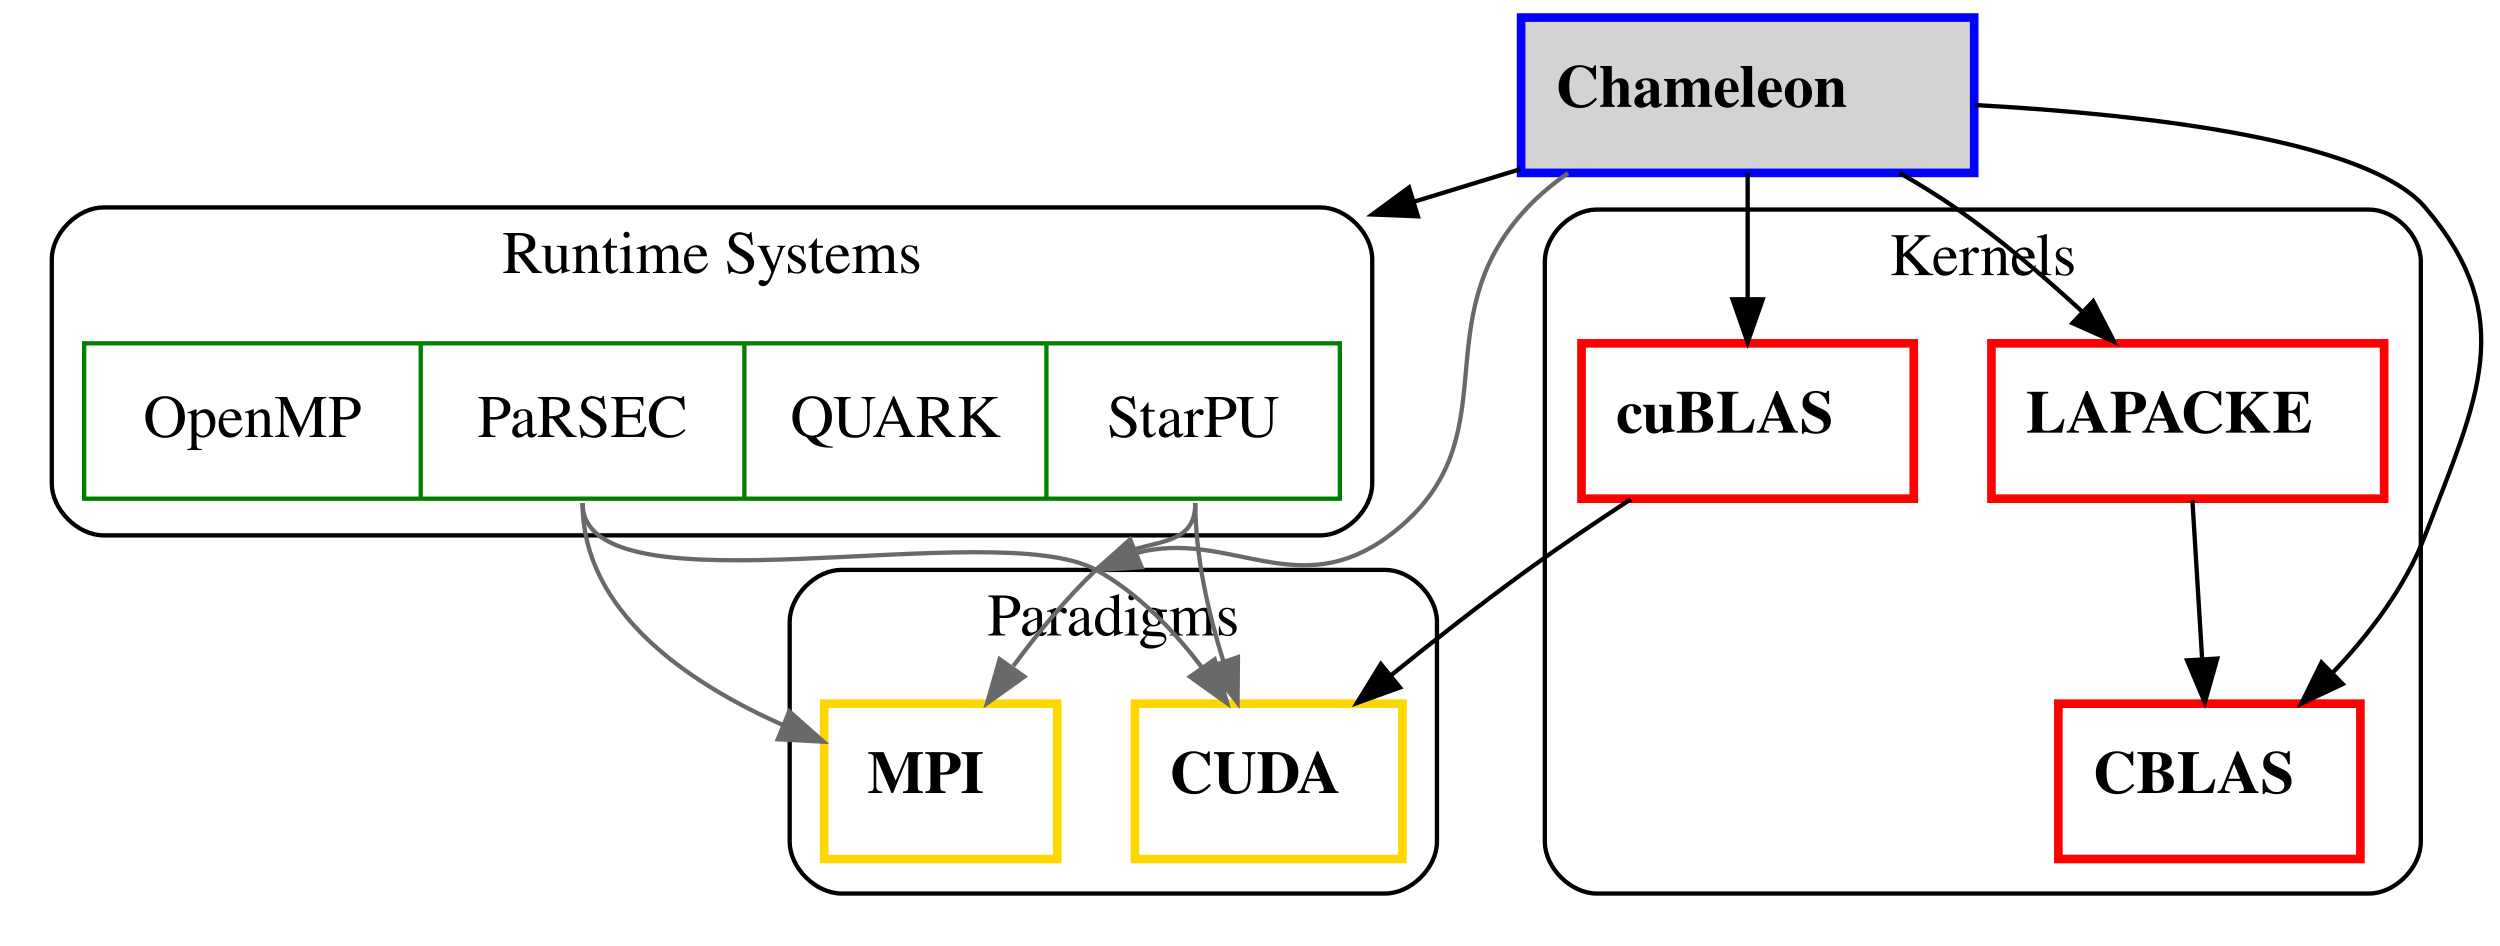
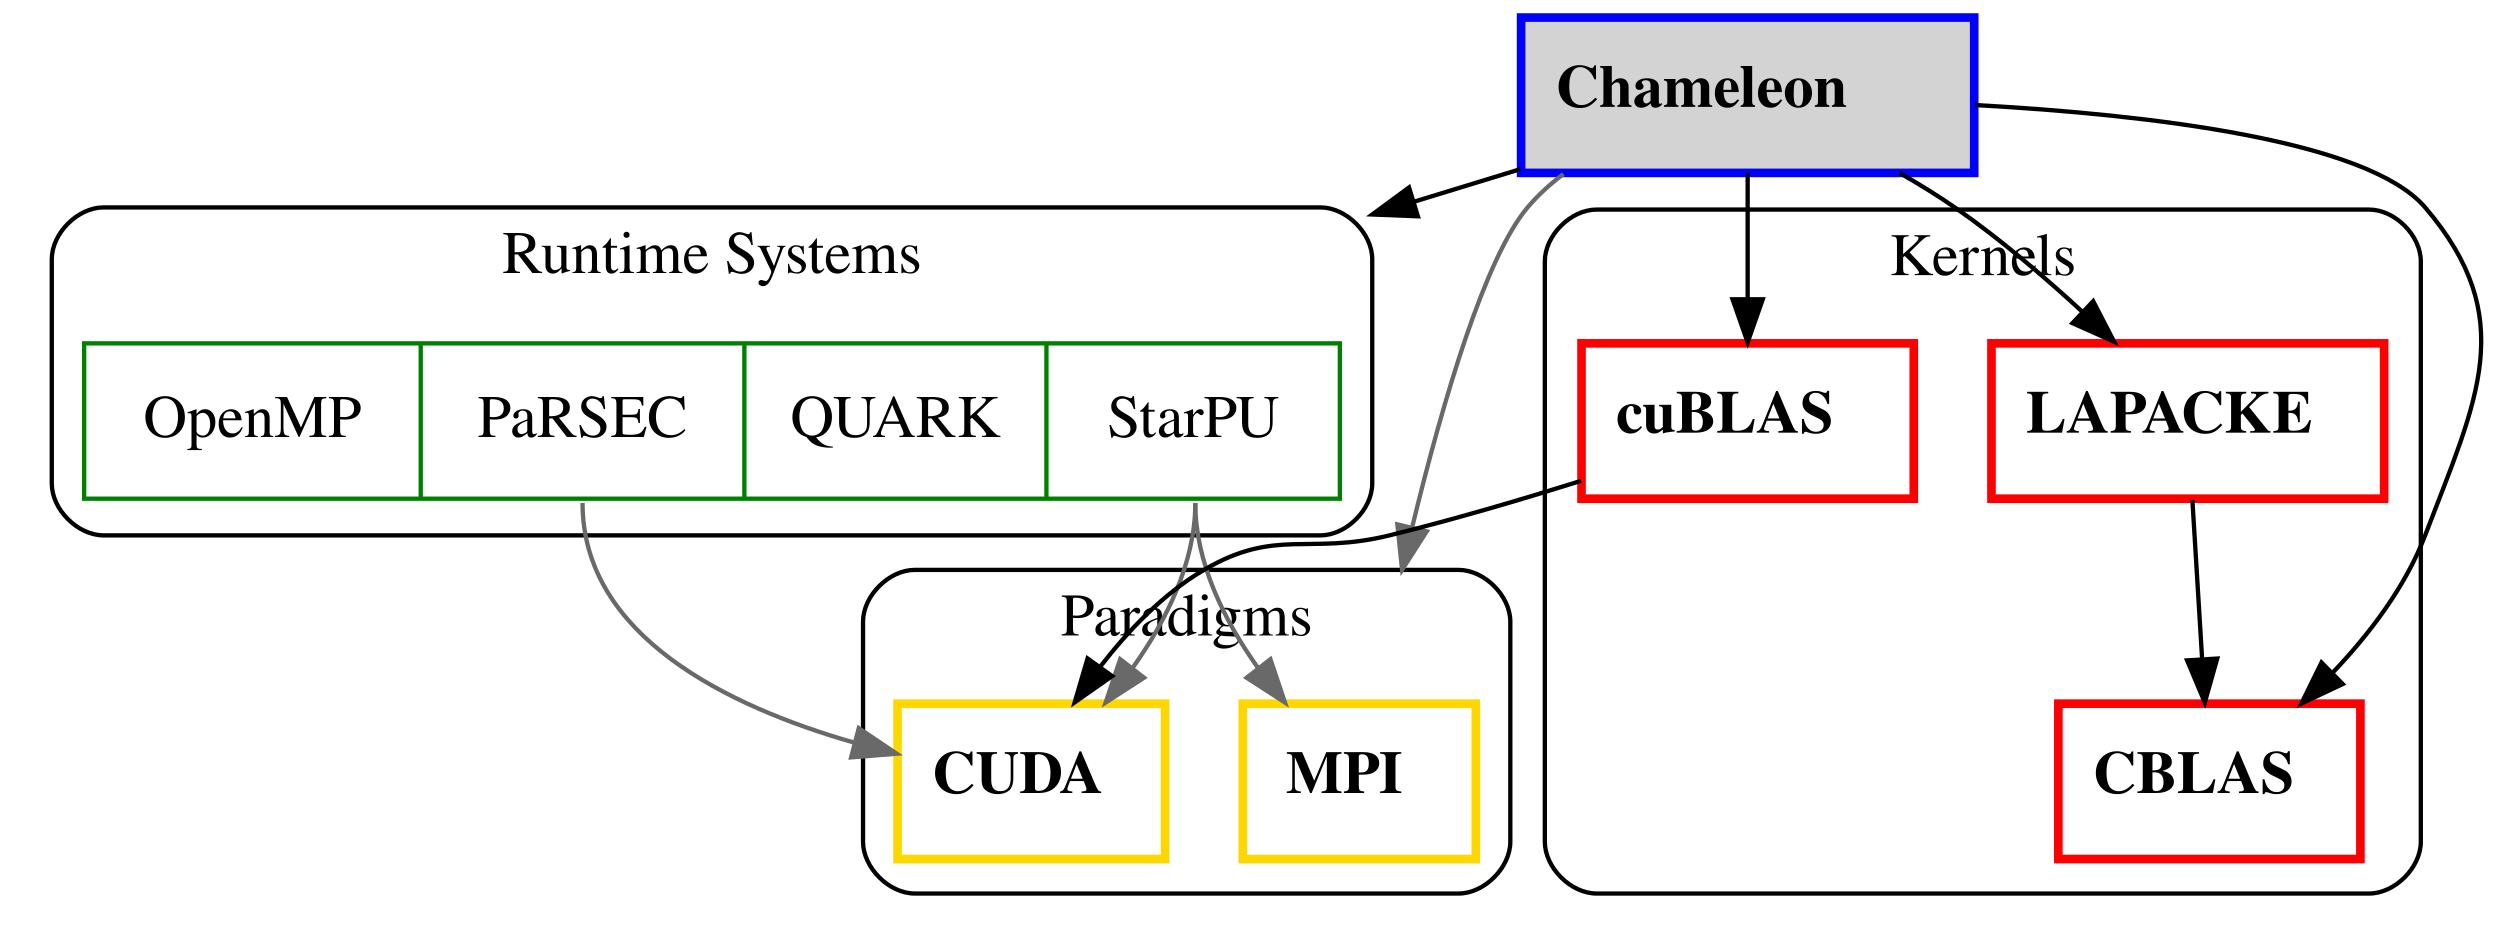
<svg xmlns="http://www.w3.org/2000/svg" width="579pt" height="219pt" viewBox="0.00 0.00 579.35 219.00">
  <g id="graph0" class="graph" transform="scale(1 1) rotate(0) translate(4 215)">
    <g id="clust1" class="cluster">
      <path fill="transparent" stroke="black" d="M20,-91C20,-91 302,-91 302,-91 308,-91 314,-97 314,-103 314,-103 314,-155 314,-155 314,-161 308,-167 302,-167 302,-167 20,-167 20,-167 14,-167 8,-161 8,-155 8,-155 8,-103 8,-103 8,-97 14,-91 20,-91" />
      <text text-anchor="middle" x="161" y="-151.8" font-family="Times,serif" font-size="14.00">Runtime Systems</text>
    </g>
    <g id="clust2" class="cluster">
-       <path fill="transparent" stroke="black" d="M191,-8C191,-8 317,-8 317,-8 323,-8 329,-14 329,-20 329,-20 329,-71 329,-71 329,-77 323,-83 317,-83 317,-83 191,-83 191,-83 185,-83 179,-77 179,-71 179,-71 179,-20 179,-20 179,-14 185,-8 191,-8" />
-       <text text-anchor="middle" x="254" y="-67.8" font-family="Times,serif" font-size="14.00">Paradigms</text>
+       <path fill="transparent" stroke="black" d="M208,-8C208,-8 334,-8 334,-8 340,-8 346,-14 346,-20 346,-20 346,-71 346,-71 346,-77 340,-83 334,-83 334,-83 208,-83 208,-83 202,-83 196,-77 196,-71 196,-71 196,-20 196,-20 196,-14 202,-8 208,-8" />
+       <text text-anchor="middle" x="271" y="-67.8" font-family="Times,serif" font-size="14.00">Paradigms</text>
    </g>
    <g id="clust3" class="cluster">
      <path fill="transparent" stroke="black" d="M366,-8C366,-8 545,-8 545,-8 551,-8 557,-14 557,-20 557,-20 557,-154.5 557,-154.5 557,-160.5 551,-166.5 545,-166.5 545,-166.5 366,-166.5 366,-166.5 360,-166.5 354,-160.5 354,-154.5 354,-154.5 354,-20 354,-20 354,-14 360,-8 366,-8" />
      <text text-anchor="middle" x="455.5" y="-151.3" font-family="Times,serif" font-size="14.00">Kernels</text>
    </g>
    <g id="node1" class="node">
      <polygon fill="lightgrey" stroke="blue" stroke-width="2" points="453.5,-211 348.5,-211 348.5,-175 453.5,-175 453.5,-211" />
      <text text-anchor="start" x="356.5" y="-190.3" font-family="Times,serif" font-weight="bold" font-size="14.00">Chameleon</text>
    </g>
    <g id="node2" class="node">
      <polygon fill="none" stroke="green" points="15.5,-99.5 15.5,-135.5 306.5,-135.5 306.5,-99.5 15.5,-99.5" />
      <text text-anchor="middle" x="54.5" y="-113.8" font-family="Times,serif" font-size="14.00">OpenMP</text>
      <polyline fill="none" stroke="green" points="93.5,-99.5 93.5,-135.5 " />
      <text text-anchor="middle" x="131" y="-113.8" font-family="Times,serif" font-size="14.00">PaRSEC</text>
      <polyline fill="none" stroke="green" points="168.5,-99.5 168.5,-135.5 " />
      <text text-anchor="middle" x="203.5" y="-113.8" font-family="Times,serif" font-size="14.00">QUARK</text>
      <polyline fill="none" stroke="green" points="238.5,-99.5 238.5,-135.5 " />
      <text text-anchor="middle" x="272.5" y="-113.8" font-family="Times,serif" font-size="14.00">StarPU</text>
    </g>
    <g id="edge1" class="edge">
      <path fill="none" stroke="black" d="M348.33,-175.87C340.64,-173.51 332.39,-170.99 323.81,-168.36" />
      <polygon fill="black" stroke="black" points="324.58,-164.94 314,-165.36 322.53,-171.63 324.58,-164.94" />
    </g>
    <g id="node4" class="node">
-       <polygon fill="none" stroke="gold" stroke-width="2" points="241,-52 187,-52 187,-16 241,-16 241,-52" />
-       <text text-anchor="start" x="197" y="-31.3" font-family="Times,serif" font-weight="bold" font-size="14.00">MPI</text>
+       <polygon fill="none" stroke="gold" stroke-width="2" points="338,-52 284,-52 284,-16 338,-16 338,-52" />
+       <text text-anchor="start" x="294" y="-31.3" font-family="Times,serif" font-weight="bold" font-size="14.00">MPI</text>
    </g>
-     <g id="edge10" class="edge">
-       <path fill="none" stroke="dimgrey" d="M359.38,-174.94C355.97,-172.58 352.78,-169.94 350,-167 324.84,-140.35 347.29,-113.02 318,-91 296.72,-75 280.81,-92.5 259.5,-86.95" />
-       <polygon fill="dimgrey" stroke="dimgrey" points="260.58,-83.61 250,-83 257.89,-90.07 260.58,-83.61" />
+     <g id="edge9" class="edge">
+       <path fill="none" stroke="dimgrey" d="M358.3,-174.72C355.24,-172.43 352.42,-169.86 350,-167 340.22,-155.41 330.55,-122.87 323.28,-92.99" />
+       <polygon fill="dimgrey" stroke="dimgrey" points="326.63,-91.92 320.92,-83 319.82,-93.54 326.63,-91.92" />
    </g>
    <g id="node5" class="node">
      <polygon fill="none" stroke="red" stroke-width="2" points="439.5,-135.5 362.5,-135.5 362.5,-99.5 439.5,-99.5 439.5,-135.5" />
      <text text-anchor="start" x="370.5" y="-114.8" font-family="Times,serif" font-weight="bold" font-size="14.00">cuBLAS</text>
    </g>
-     <g id="edge11" class="edge">
+     <g id="edge10" class="edge">
      <path fill="none" stroke="black" d="M401,-174.95C401,-166.3 401,-155.57 401,-145.79" />
      <polygon fill="black" stroke="black" points="404.5,-145.71 401,-135.71 397.5,-145.71 404.5,-145.71" />
    </g>
    <g id="node6" class="node">
      <polygon fill="none" stroke="red" stroke-width="2" points="548.5,-135.5 457.5,-135.5 457.5,-99.5 548.5,-99.5 548.5,-135.5" />
      <text text-anchor="start" x="465.5" y="-114.8" font-family="Times,serif" font-weight="bold" font-size="14.00">LAPACKE</text>
    </g>
-     <g id="edge9" class="edge">
+     <g id="edge8" class="edge">
      <path fill="none" stroke="black" d="M436.21,-174.98C440.62,-172.47 444.98,-169.78 449,-167 459.25,-159.89 469.65,-151.03 478.55,-142.83" />
      <polygon fill="black" stroke="black" points="481.07,-145.27 485.94,-135.86 476.27,-140.18 481.07,-145.27" />
    </g>
    <g id="node7" class="node">
      <polygon fill="none" stroke="red" stroke-width="2" points="543,-52 473,-52 473,-16 543,-16 543,-52" />
      <text text-anchor="start" x="481" y="-31.3" font-family="Times,serif" font-weight="bold" font-size="14.00">CBLAS</text>
    </g>
-     <g id="edge8" class="edge">
+     <g id="edge7" class="edge">
      <path fill="none" stroke="black" d="M453.77,-190.72C494,-188.5 544.7,-182.59 558,-167 579.93,-141.31 570.04,-122.56 558,-91 553.46,-79.11 545.11,-68.14 536.52,-59.12" />
      <polygon fill="black" stroke="black" points="538.9,-56.55 529.32,-52.03 533.98,-61.54 538.9,-56.55" />
    </g>
    <g id="node3" class="node">
-       <polygon fill="none" stroke="gold" stroke-width="2" points="321,-52 259,-52 259,-16 321,-16 321,-52" />
-       <text text-anchor="start" x="267" y="-31.3" font-family="Times,serif" font-weight="bold" font-size="14.00">CUDA</text>
+       <polygon fill="none" stroke="gold" stroke-width="2" points="266,-52 204,-52 204,-16 266,-16 266,-52" />
+       <text text-anchor="start" x="212" y="-31.3" font-family="Times,serif" font-weight="bold" font-size="14.00">CUDA</text>
    </g>
    <g id="edge2" class="edge">
-       <path fill="none" stroke="dimgrey" d="M273,-98.5C273,-86.18 276.02,-72.96 279.52,-61.79" />
-       <polygon fill="dimgrey" stroke="dimgrey" points="282.88,-62.78 282.79,-52.19 276.25,-60.52 282.88,-62.78" />
+       <path fill="none" stroke="dimgrey" d="M273,-98.5C273,-84.71 266.32,-71.33 258.57,-60.43" />
+       <polygon fill="dimgrey" stroke="dimgrey" points="261.12,-58.01 252.22,-52.26 255.59,-62.3 261.12,-58.01" />
    </g>
    <g id="edge4" class="edge">
-       <path fill="none" stroke="dimgrey" d="M131,-98.5C131,-71.83 226.63,-95.85 250,-83 259.7,-77.67 268.01,-68.97 274.52,-60.42" />
-       <polygon fill="dimgrey" stroke="dimgrey" points="277.5,-62.26 280.39,-52.07 271.78,-58.23 277.5,-62.26" />
+       <path fill="none" stroke="dimgrey" d="M131,-98.5C131,-67.65 164.74,-51.35 193.78,-43.02" />
+       <polygon fill="dimgrey" stroke="dimgrey" points="195.01,-46.32 203.8,-40.4 193.24,-39.55 195.01,-46.32" />
    </g>
    <g id="edge3" class="edge">
-       <path fill="none" stroke="dimgrey" d="M273,-98.5C273,-86.17 258.93,-91.49 250,-83 243.05,-76.4 236.45,-68.34 230.84,-60.73" />
-       <polygon fill="dimgrey" stroke="dimgrey" points="233.38,-58.26 224.75,-52.11 227.66,-62.3 233.38,-58.26" />
+       <path fill="none" stroke="dimgrey" d="M273,-98.5C273,-84.71 279.68,-71.33 287.43,-60.43" />
+       <polygon fill="dimgrey" stroke="dimgrey" points="290.41,-62.3 293.78,-52.26 284.88,-58.01 290.41,-62.3" />
+     </g>
+     <g id="edge6" class="edge">
+       <path fill="none" stroke="black" d="M362.41,-103.64C348.51,-99.28 332.64,-94.6 318,-91 299.12,-86.36 291.77,-92.83 275,-83 265.59,-77.49 257.41,-68.91 250.93,-60.52" />
+       <polygon fill="black" stroke="black" points="253.72,-58.39 245.05,-52.31 248.03,-62.47 253.72,-58.39" />
    </g>
    <g id="edge5" class="edge">
-       <path fill="none" stroke="dimgrey" d="M131,-98.5C131,-73.42 155.21,-56.91 177.47,-47.02" />
-       <polygon fill="dimgrey" stroke="dimgrey" points="178.9,-50.22 186.82,-43.19 176.24,-43.75 178.9,-50.22" />
-     </g>
-     <g id="edge7" class="edge">
-       <path fill="none" stroke="black" d="M373.95,-99.4C366.12,-94.28 357.63,-88.54 350,-83 339.46,-75.35 328.23,-66.55 318.37,-58.59" />
-       <polygon fill="black" stroke="black" points="320.42,-55.75 310.45,-52.15 316,-61.18 320.42,-55.75" />
-     </g>
-     <g id="edge6" class="edge">
      <path fill="none" stroke="black" d="M504.06,-99.22C504.72,-88.52 505.57,-74.55 506.32,-62.37" />
      <polygon fill="black" stroke="black" points="509.82,-62.45 506.94,-52.26 502.84,-62.03 509.82,-62.45" />
    </g>
  </g>
</svg>
